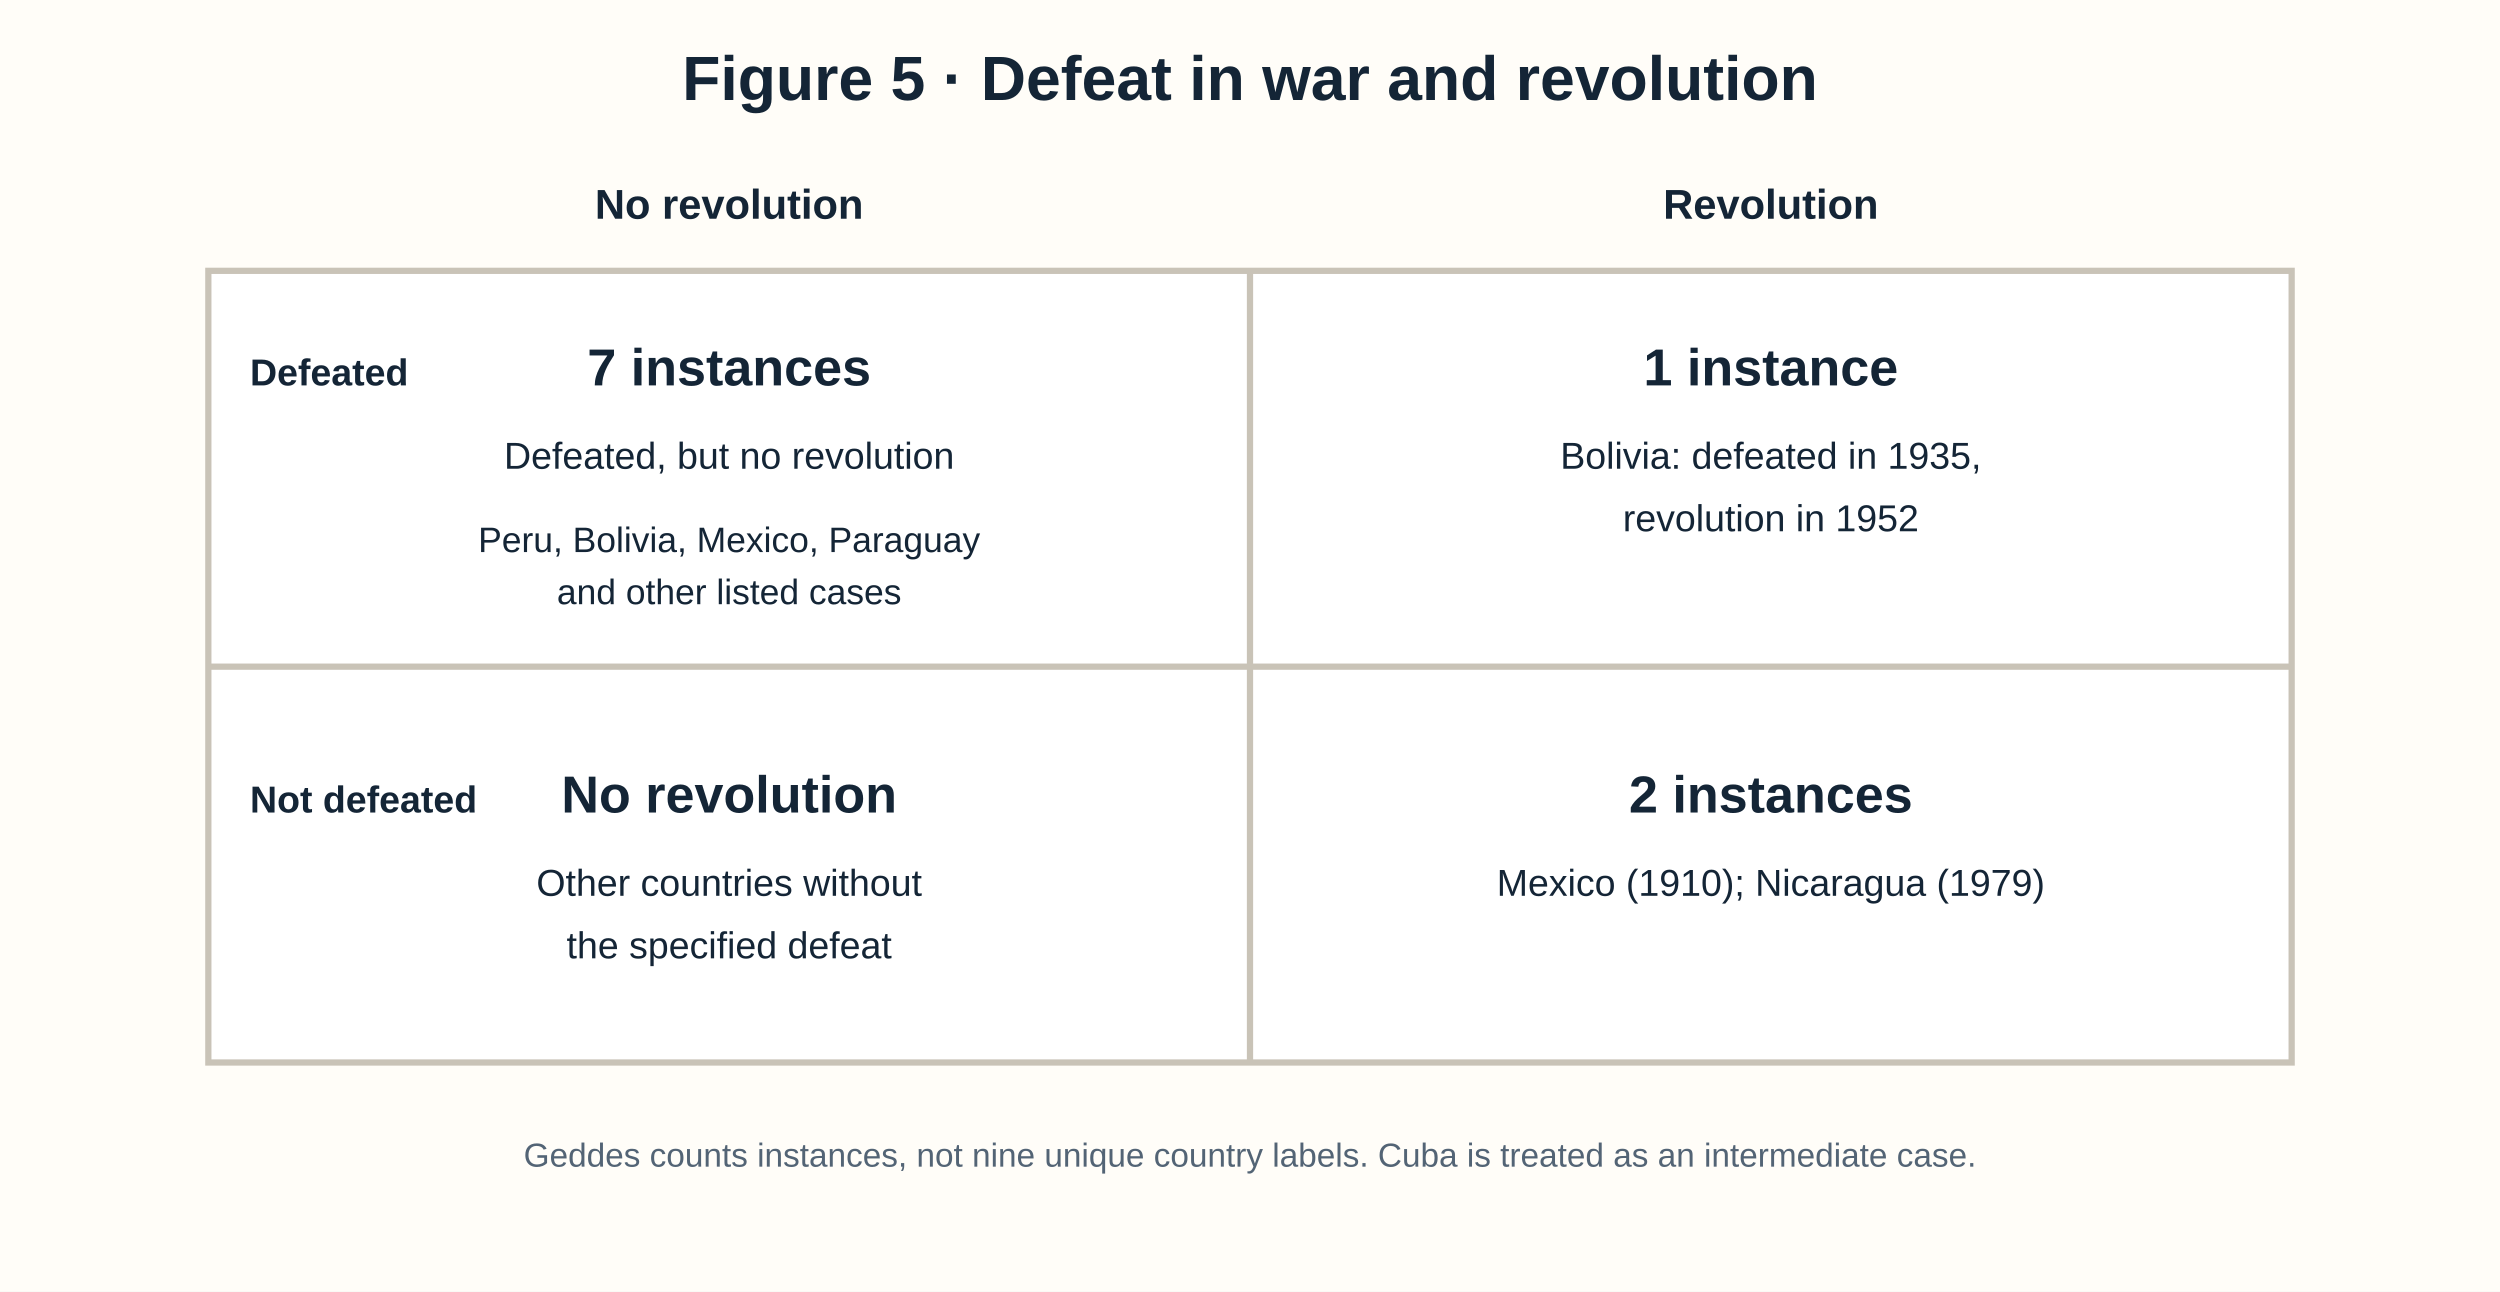
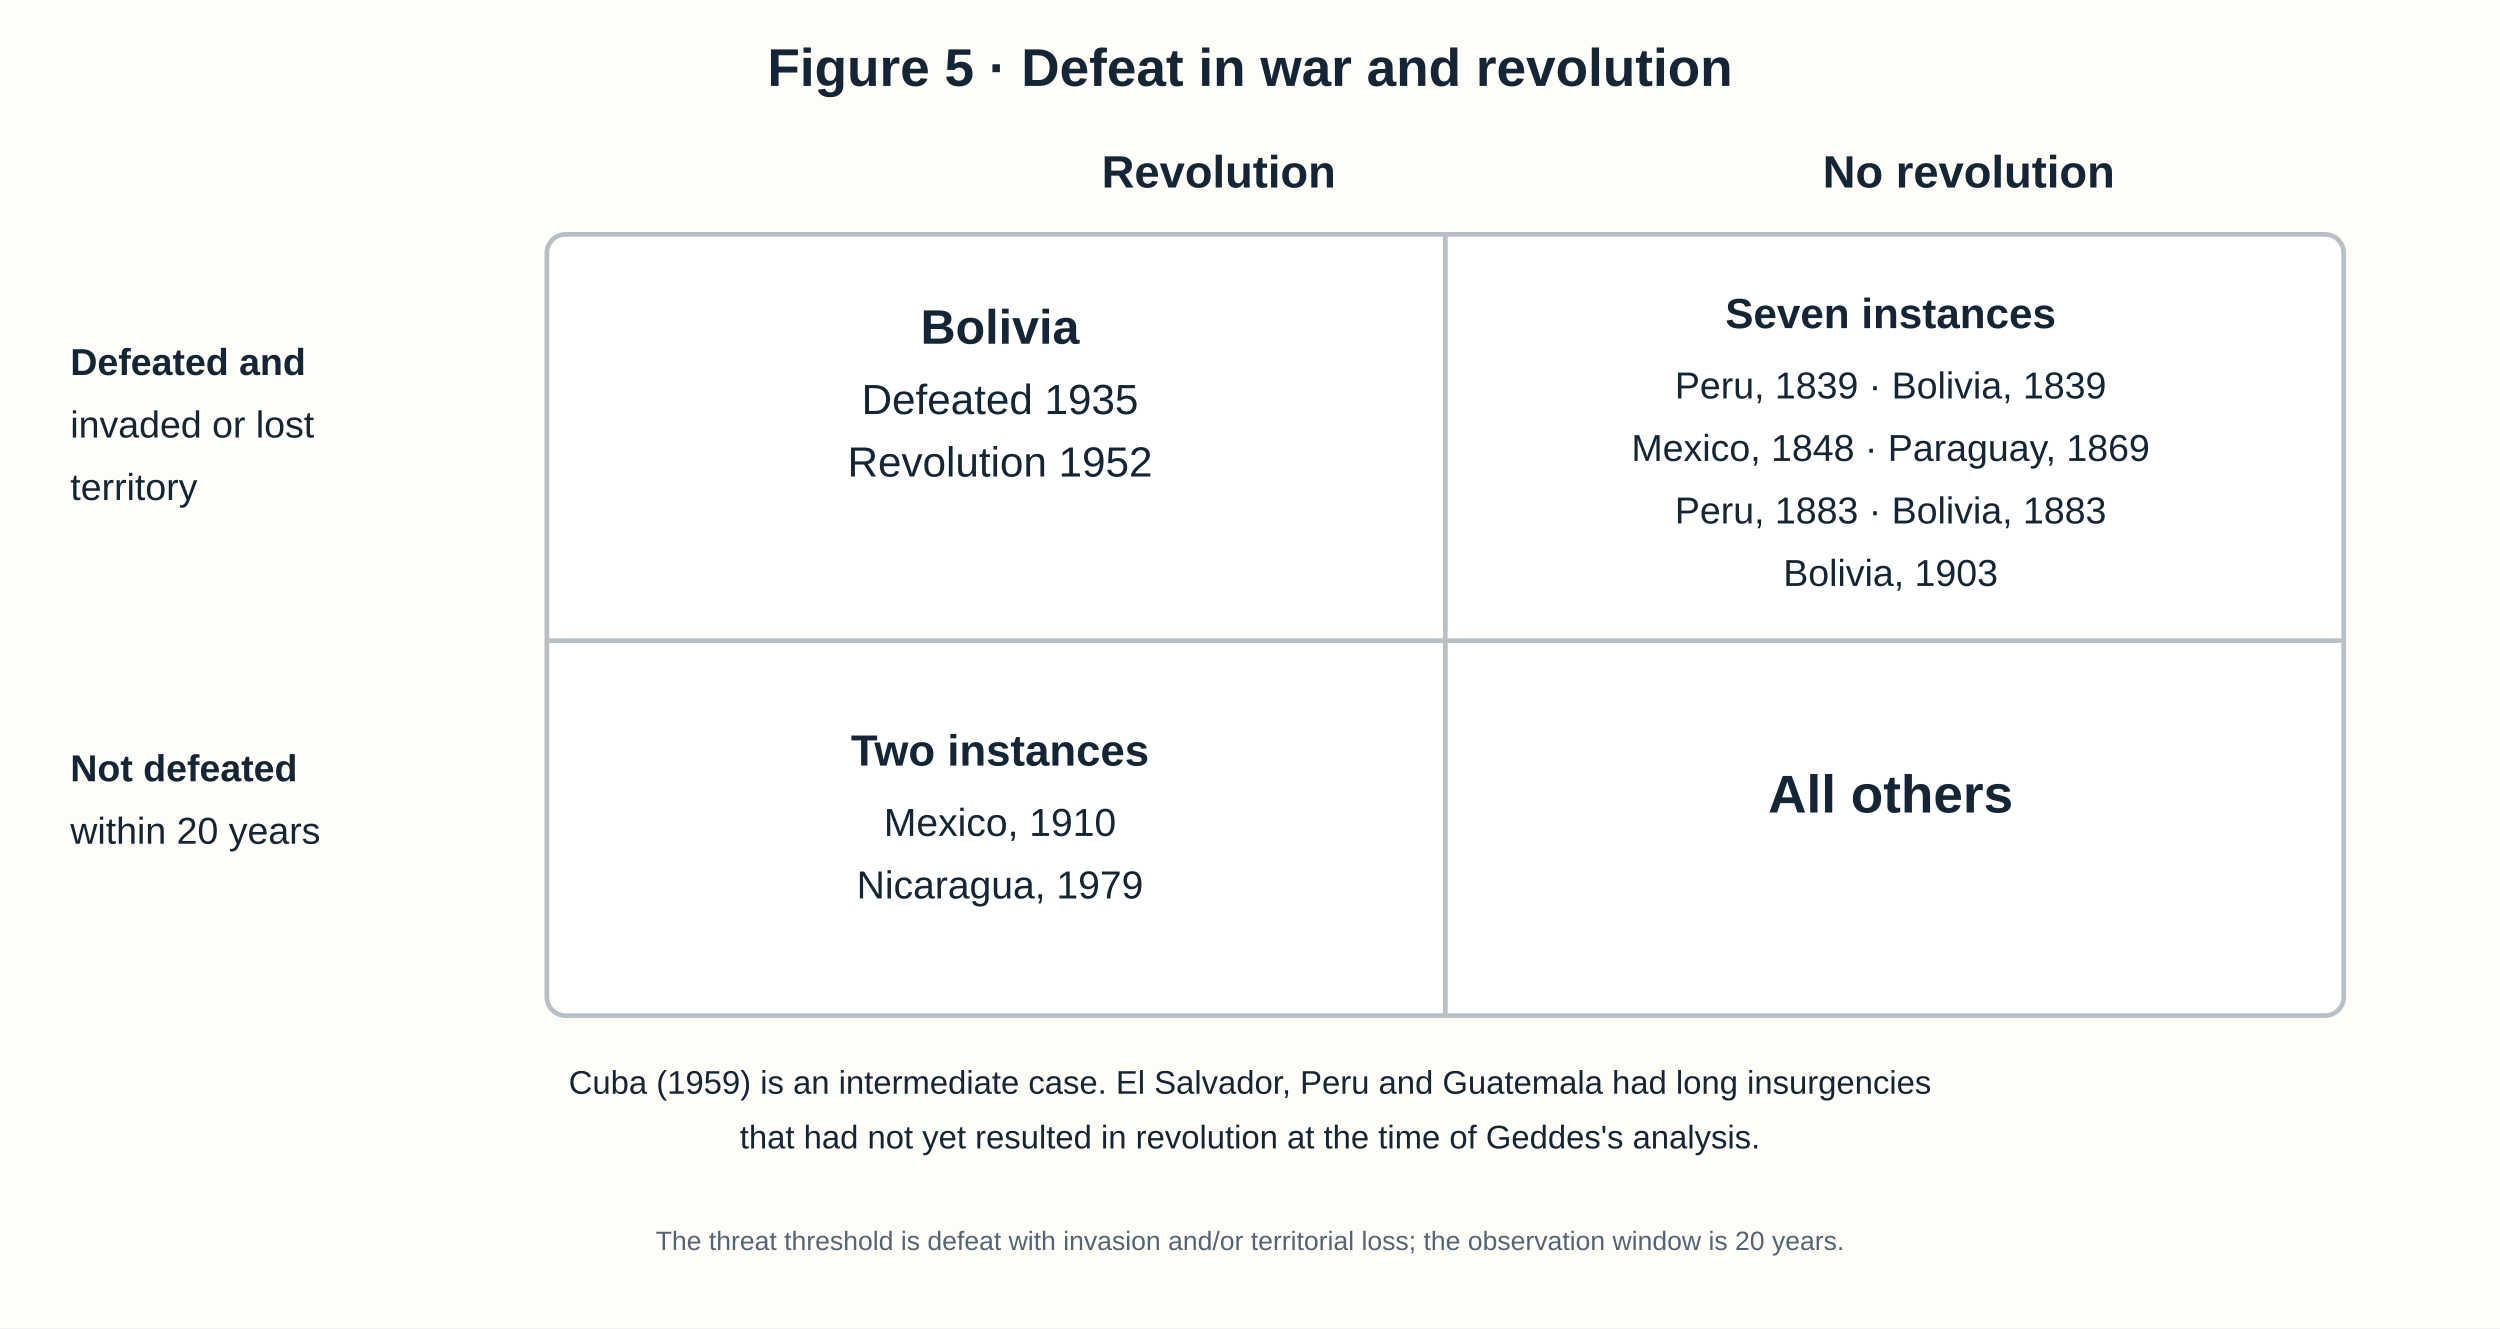
- <svg xmlns="http://www.w3.org/2000/svg" viewBox="0 0 1200 620" role="img" aria-labelledby="t d">
-   <rect width="1200" height="620" fill="#fffdf8" />
-   <text x="600" y="48" text-anchor="middle" font-family="Arial,sans-serif" font-size="30" font-weight="700" fill="#142536">Figure 5 · Defeat in war and revolution</text>
-   <g stroke="#c9c3b7" stroke-width="3">
-     <rect x="100" y="130" width="1000" height="380" fill="#fff" />
-     <path d="M600 130V510M100 320H1100" />
+ <svg xmlns="http://www.w3.org/2000/svg" viewBox="0 0 1600 850" role="img" aria-labelledby="t d">
+   <rect width="1600" height="850" fill="#fffdf8" />
+   <text x="800" y="55" text-anchor="middle" font-family="Arial,sans-serif" font-size="34" font-weight="700" fill="#142536">Figure 5 · Defeat in war and revolution</text>
+   <g font-family="Arial,sans-serif" fill="#142536">
+     <text x="780" y="120" text-anchor="middle" font-size="29" font-weight="700">Revolution</text>
+     <text x="1260" y="120" text-anchor="middle" font-size="29" font-weight="700">No revolution</text>
+   </g>
+   <g stroke="#b8c0c5" stroke-width="3">
+     <rect x="350" y="150" width="1150" height="500" rx="12" fill="#fff" />
+     <path d="M925 150V650M350 410H1500" />
  </g>
  <g font-family="Arial,sans-serif" fill="#142536">
-     <text x="350" y="105" text-anchor="middle" font-size="20" font-weight="700">No revolution</text>
-     <text x="850" y="105" text-anchor="middle" font-size="20" font-weight="700">Revolution</text>
-     <text x="120" y="185" font-size="18" font-weight="700">Defeated</text>
-     <text x="350" y="185" text-anchor="middle" font-size="25" font-weight="700">7 instances</text>
-     <text x="350" y="225" text-anchor="middle" font-size="18">Defeated, but no revolution</text>
-     <text x="350" y="265" text-anchor="middle" font-size="17">Peru, Bolivia, Mexico, Paraguay</text>
-     <text x="350" y="290" text-anchor="middle" font-size="17">and other listed cases</text>
-     <text x="850" y="185" text-anchor="middle" font-size="25" font-weight="700">1 instance</text>
-     <text x="850" y="225" text-anchor="middle" font-size="18">Bolivia: defeated in 1935,</text>
-     <text x="850" y="255" text-anchor="middle" font-size="18">revolution in 1952</text>
-     <text x="120" y="390" font-size="18" font-weight="700">Not defeated</text>
-     <text x="350" y="390" text-anchor="middle" font-size="25" font-weight="700">No revolution</text>
-     <text x="350" y="430" text-anchor="middle" font-size="18">Other countries without</text>
-     <text x="350" y="460" text-anchor="middle" font-size="18">the specified defeat</text>
-     <text x="850" y="390" text-anchor="middle" font-size="25" font-weight="700">2 instances</text>
-     <text x="850" y="430" text-anchor="middle" font-size="18">Mexico (1910); Nicaragua (1979)</text>
-     <text x="600" y="560" text-anchor="middle" font-size="16" fill="#536475">Geddes counts instances, not nine unique country labels. Cuba is treated as an intermediate case.</text>
+     <text x="45" y="240" font-size="24" font-weight="700">Defeated and</text>
+     <text x="45" y="280" font-size="24">invaded or lost</text>
+     <text x="45" y="320" font-size="24">territory</text>
+     <text x="45" y="500" font-size="24" font-weight="700">Not defeated</text>
+     <text x="45" y="540" font-size="24">within 20 years</text>
+     <text x="640" y="220" text-anchor="middle" font-size="31" font-weight="700">Bolivia</text>
+     <text x="640" y="265" text-anchor="middle" font-size="27">Defeated 1935</text>
+     <text x="640" y="305" text-anchor="middle" font-size="27">Revolution 1952</text>
+     <text x="1210" y="210" text-anchor="middle" font-size="27" font-weight="700">Seven instances</text>
+     <text x="1210" y="255" text-anchor="middle" font-size="24">Peru, 1839 · Bolivia, 1839</text>
+     <text x="1210" y="295" text-anchor="middle" font-size="24">Mexico, 1848 · Paraguay, 1869</text>
+     <text x="1210" y="335" text-anchor="middle" font-size="24">Peru, 1883 · Bolivia, 1883</text>
+     <text x="1210" y="375" text-anchor="middle" font-size="24">Bolivia, 1903</text>
+     <text x="640" y="490" text-anchor="middle" font-size="28" font-weight="700">Two instances</text>
+     <text x="640" y="535" text-anchor="middle" font-size="25">Mexico, 1910</text>
+     <text x="640" y="575" text-anchor="middle" font-size="25">Nicaragua, 1979</text>
+     <text x="1210" y="520" text-anchor="middle" font-size="34" font-weight="700">All others</text>
  </g>
+   <text x="800" y="700" text-anchor="middle" font-family="Arial,sans-serif" font-size="21" fill="#142536">Cuba (1959) is an intermediate case. El Salvador, Peru and Guatemala had long insurgencies</text>
+   <text x="800" y="735" text-anchor="middle" font-family="Arial,sans-serif" font-size="21" fill="#142536">that had not yet resulted in revolution at the time of Geddes's analysis.</text>
+   <text x="800" y="800" text-anchor="middle" font-family="Arial,sans-serif" font-size="17" fill="#536475">The threat threshold is defeat with invasion and/or territorial loss; the observation window is 20 years.</text>
</svg>
